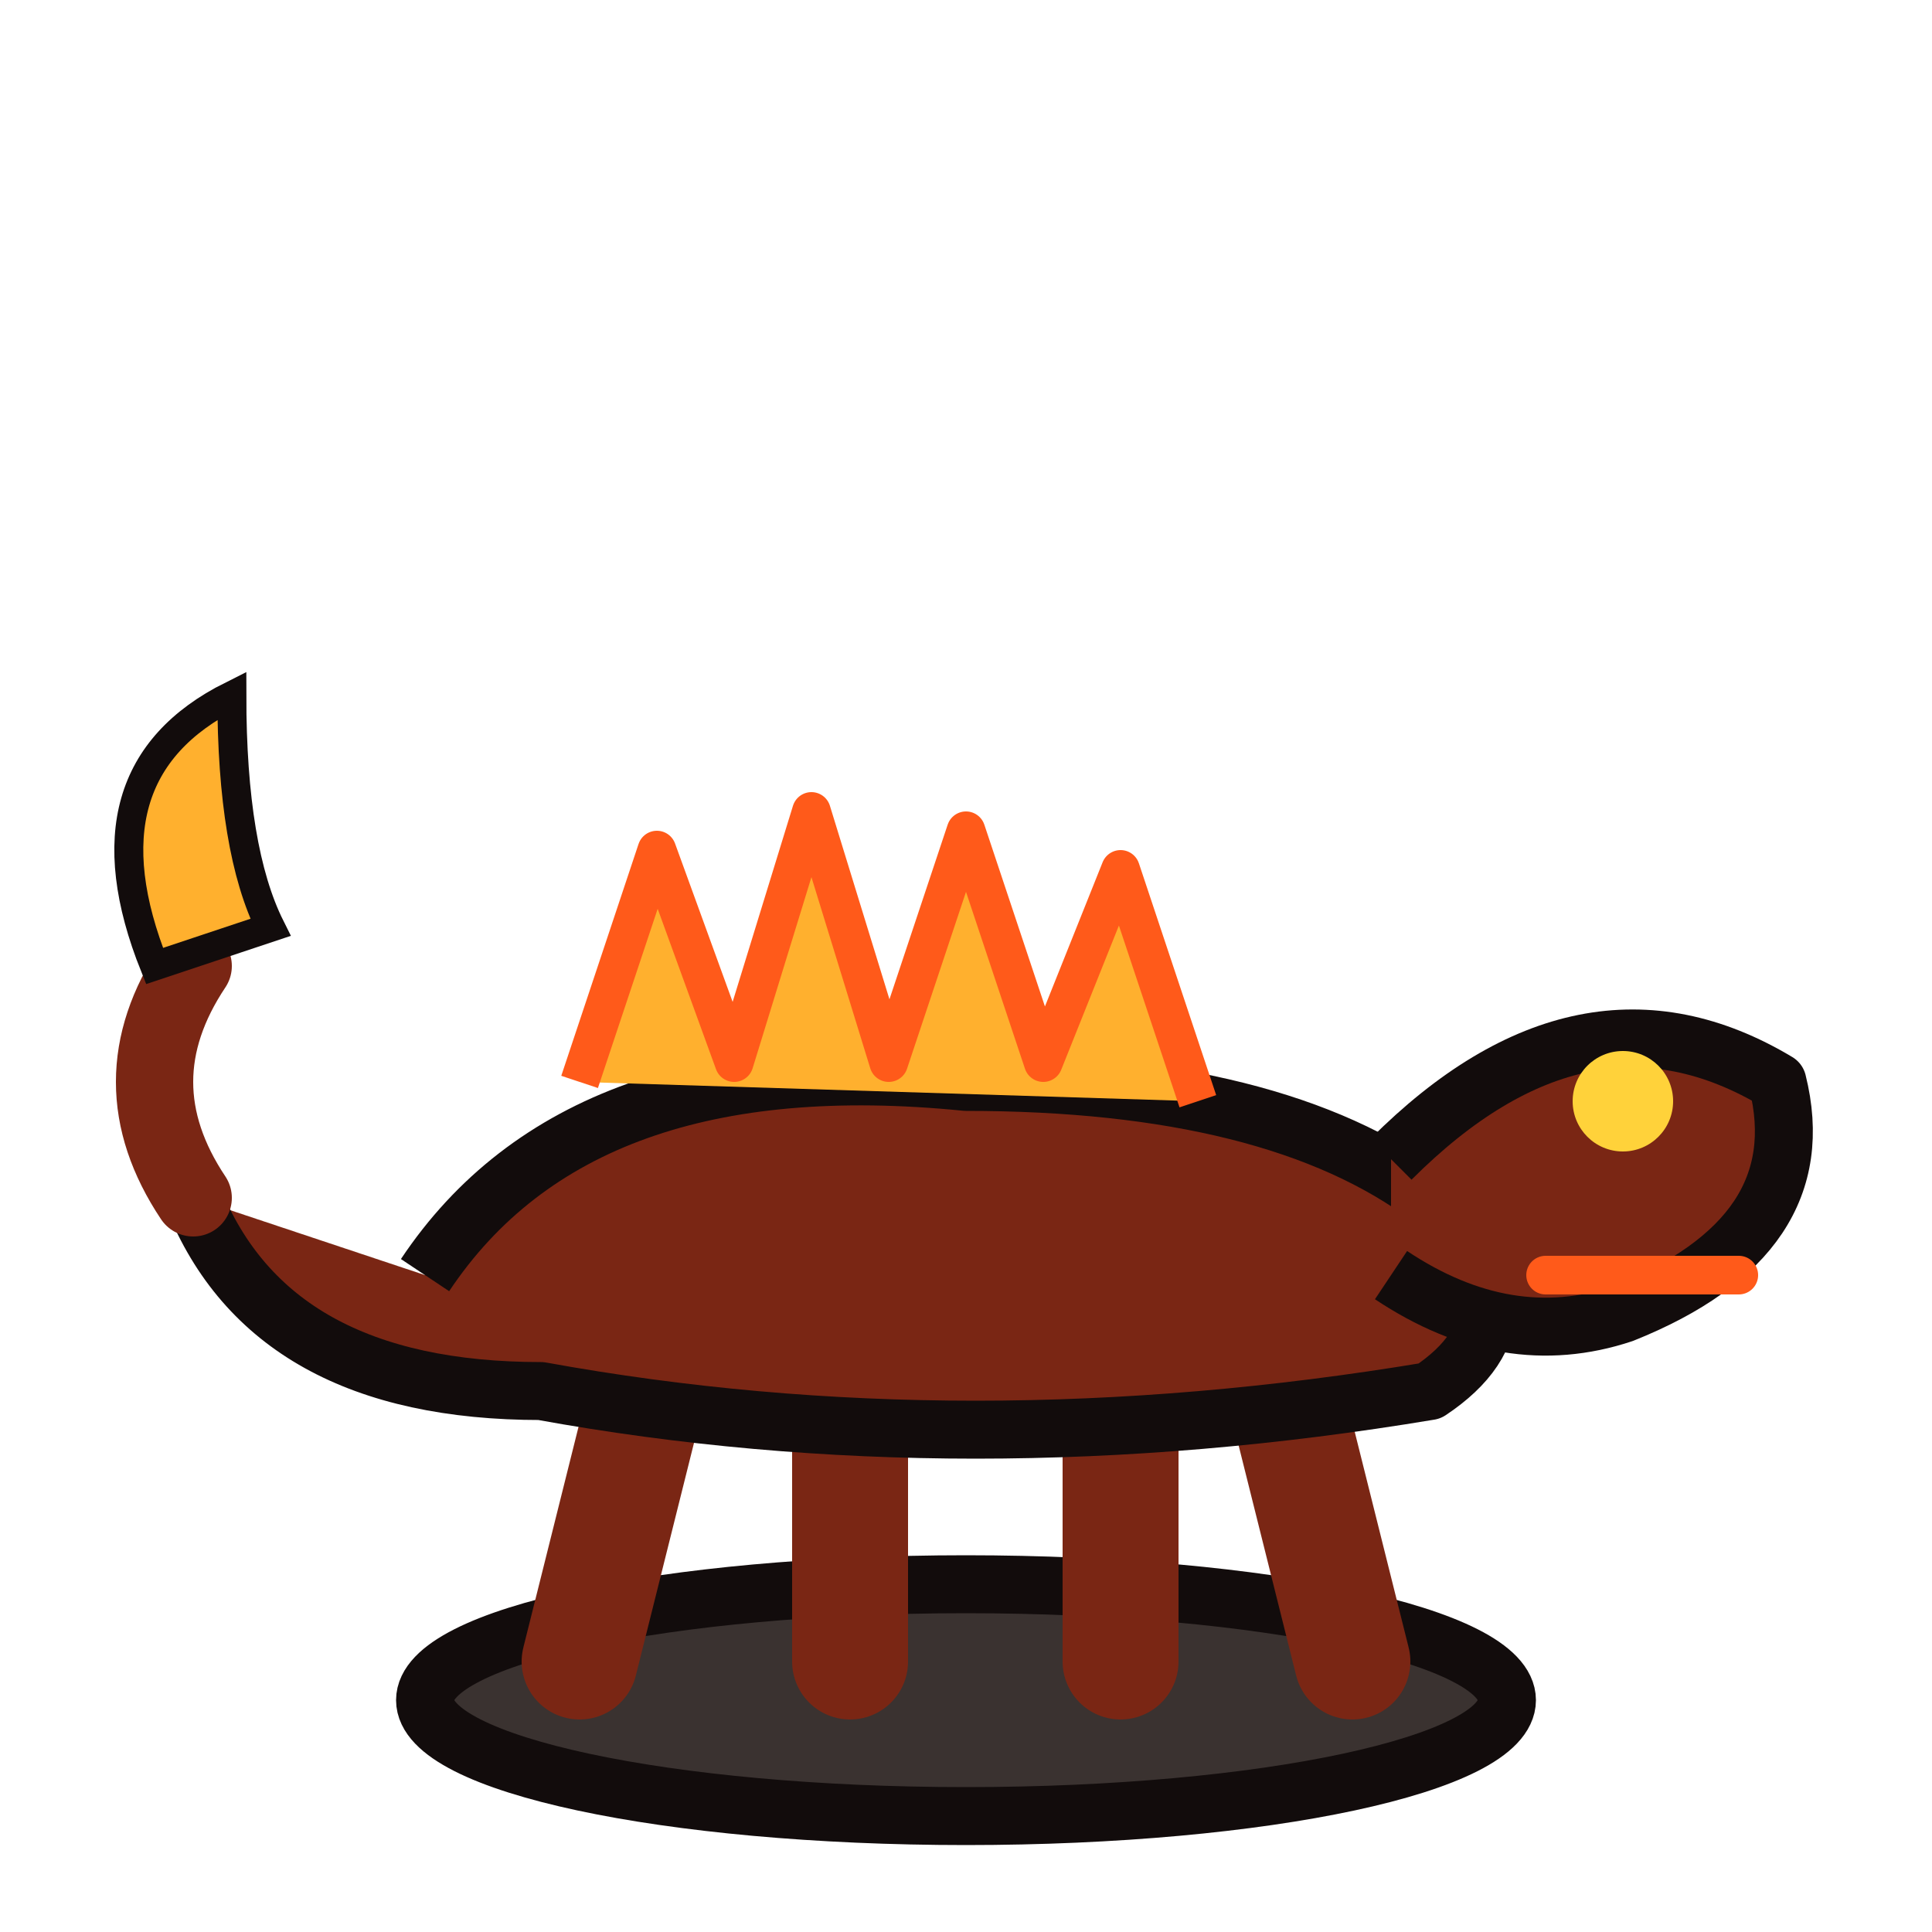
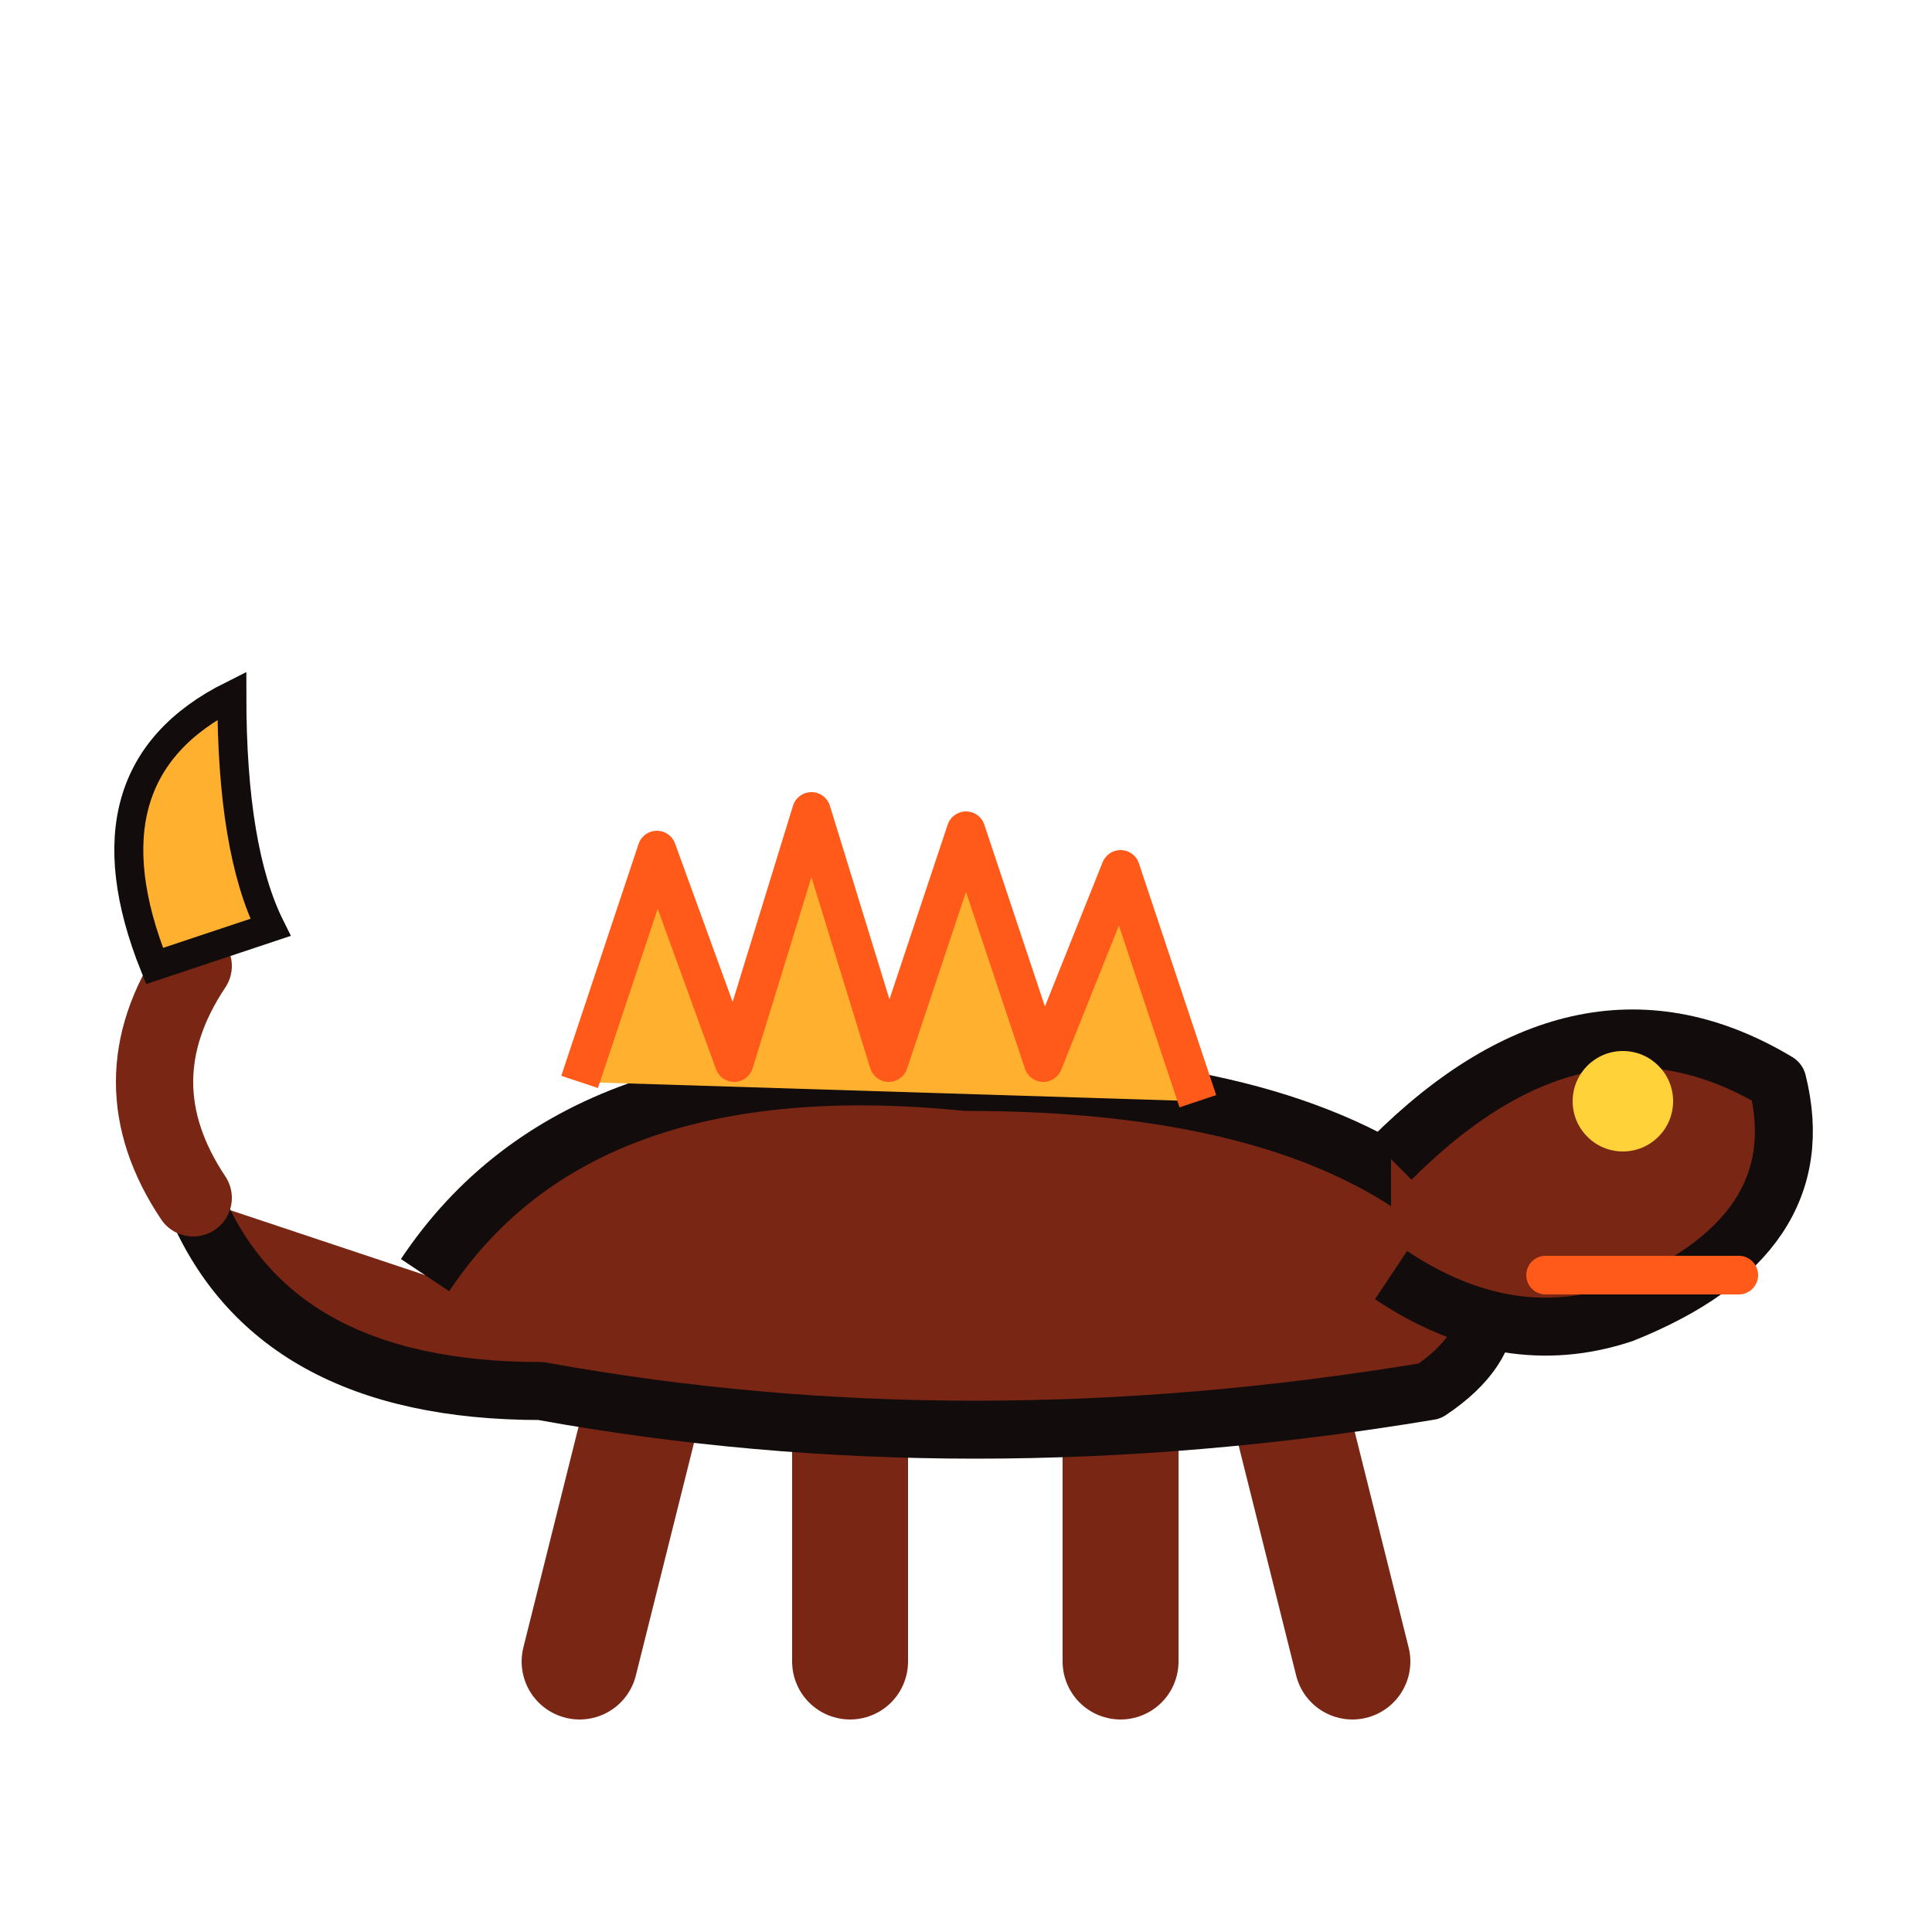
<svg xmlns="http://www.w3.org/2000/svg" viewBox="0 0 100 100">
-   <ellipse cx="50" cy="88" rx="28" ry="6" fill="#3a3230" stroke="#120c0c" stroke-width="3" />
  <path d="M30 86 L34 70 M44 86 L44 72 M58 86 L58 72 M70 86 L66 70" stroke="#7a2614" stroke-width="6" stroke-linecap="round" />
  <path d="M22 66 Q30 54 50 56 Q66 56 74 62 Q80 68 74 72 Q50 76 28 72 Q14 72 10 62" fill="#7a2614" stroke="#120c0c" stroke-width="3" stroke-linejoin="round" />
  <path d="M10 62 Q6 56 10 50" fill="none" stroke="#7a2614" stroke-width="4" stroke-linecap="round" />
  <path d="M8 50 Q4 40 12 36 Q12 44 14 48 Z" fill="#ffb02e" stroke="#120c0c" stroke-width="1.5" />
  <path d="M30 56 L34 44 L38 55 L42 42 L46 55 L50 43 L54 55 L58 45 L62 57" fill="#ffb02e" stroke="#ff5a1a" stroke-width="2" stroke-linejoin="round" />
  <path d="M72 60 Q82 50 92 56 Q94 64 84 68 Q78 70 72 66" fill="#7a2614" stroke="#120c0c" stroke-width="3" stroke-linejoin="round" />
  <circle cx="84" cy="57" r="2.6" fill="#ffd23a" />
  <path d="M80 66 h10" stroke="#ff5a1a" stroke-width="2" stroke-linecap="round" />
</svg>
